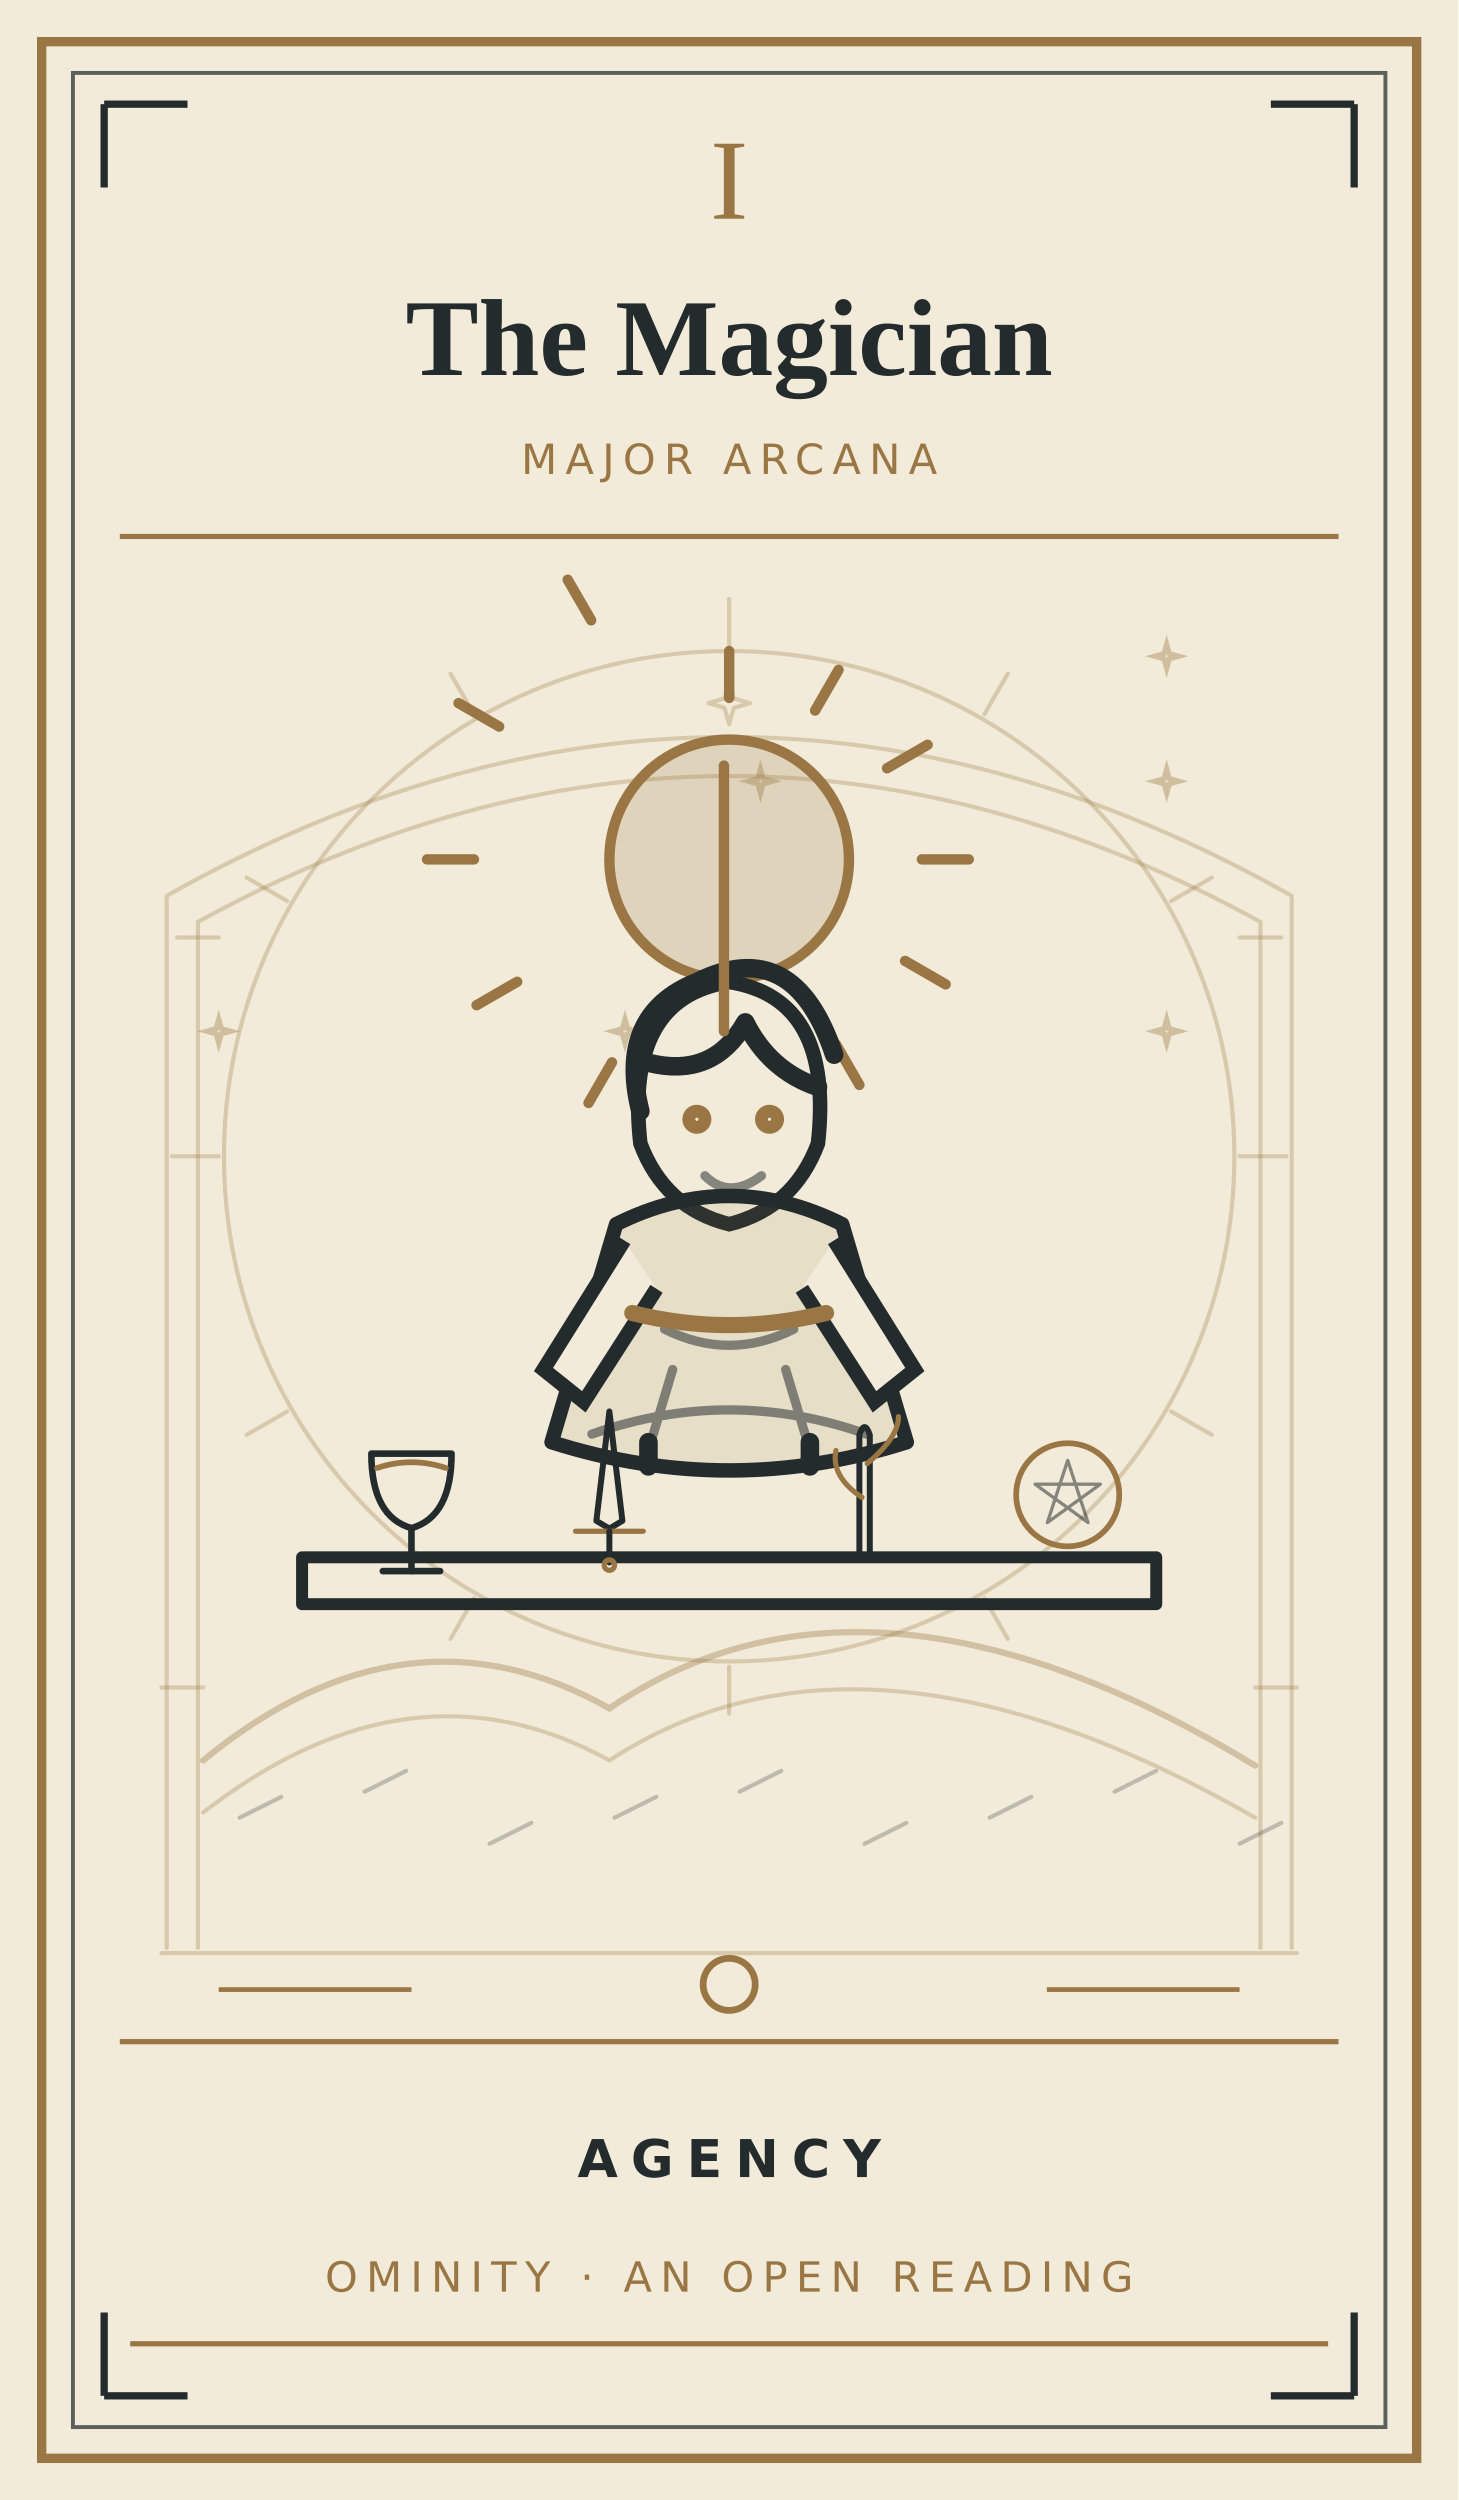
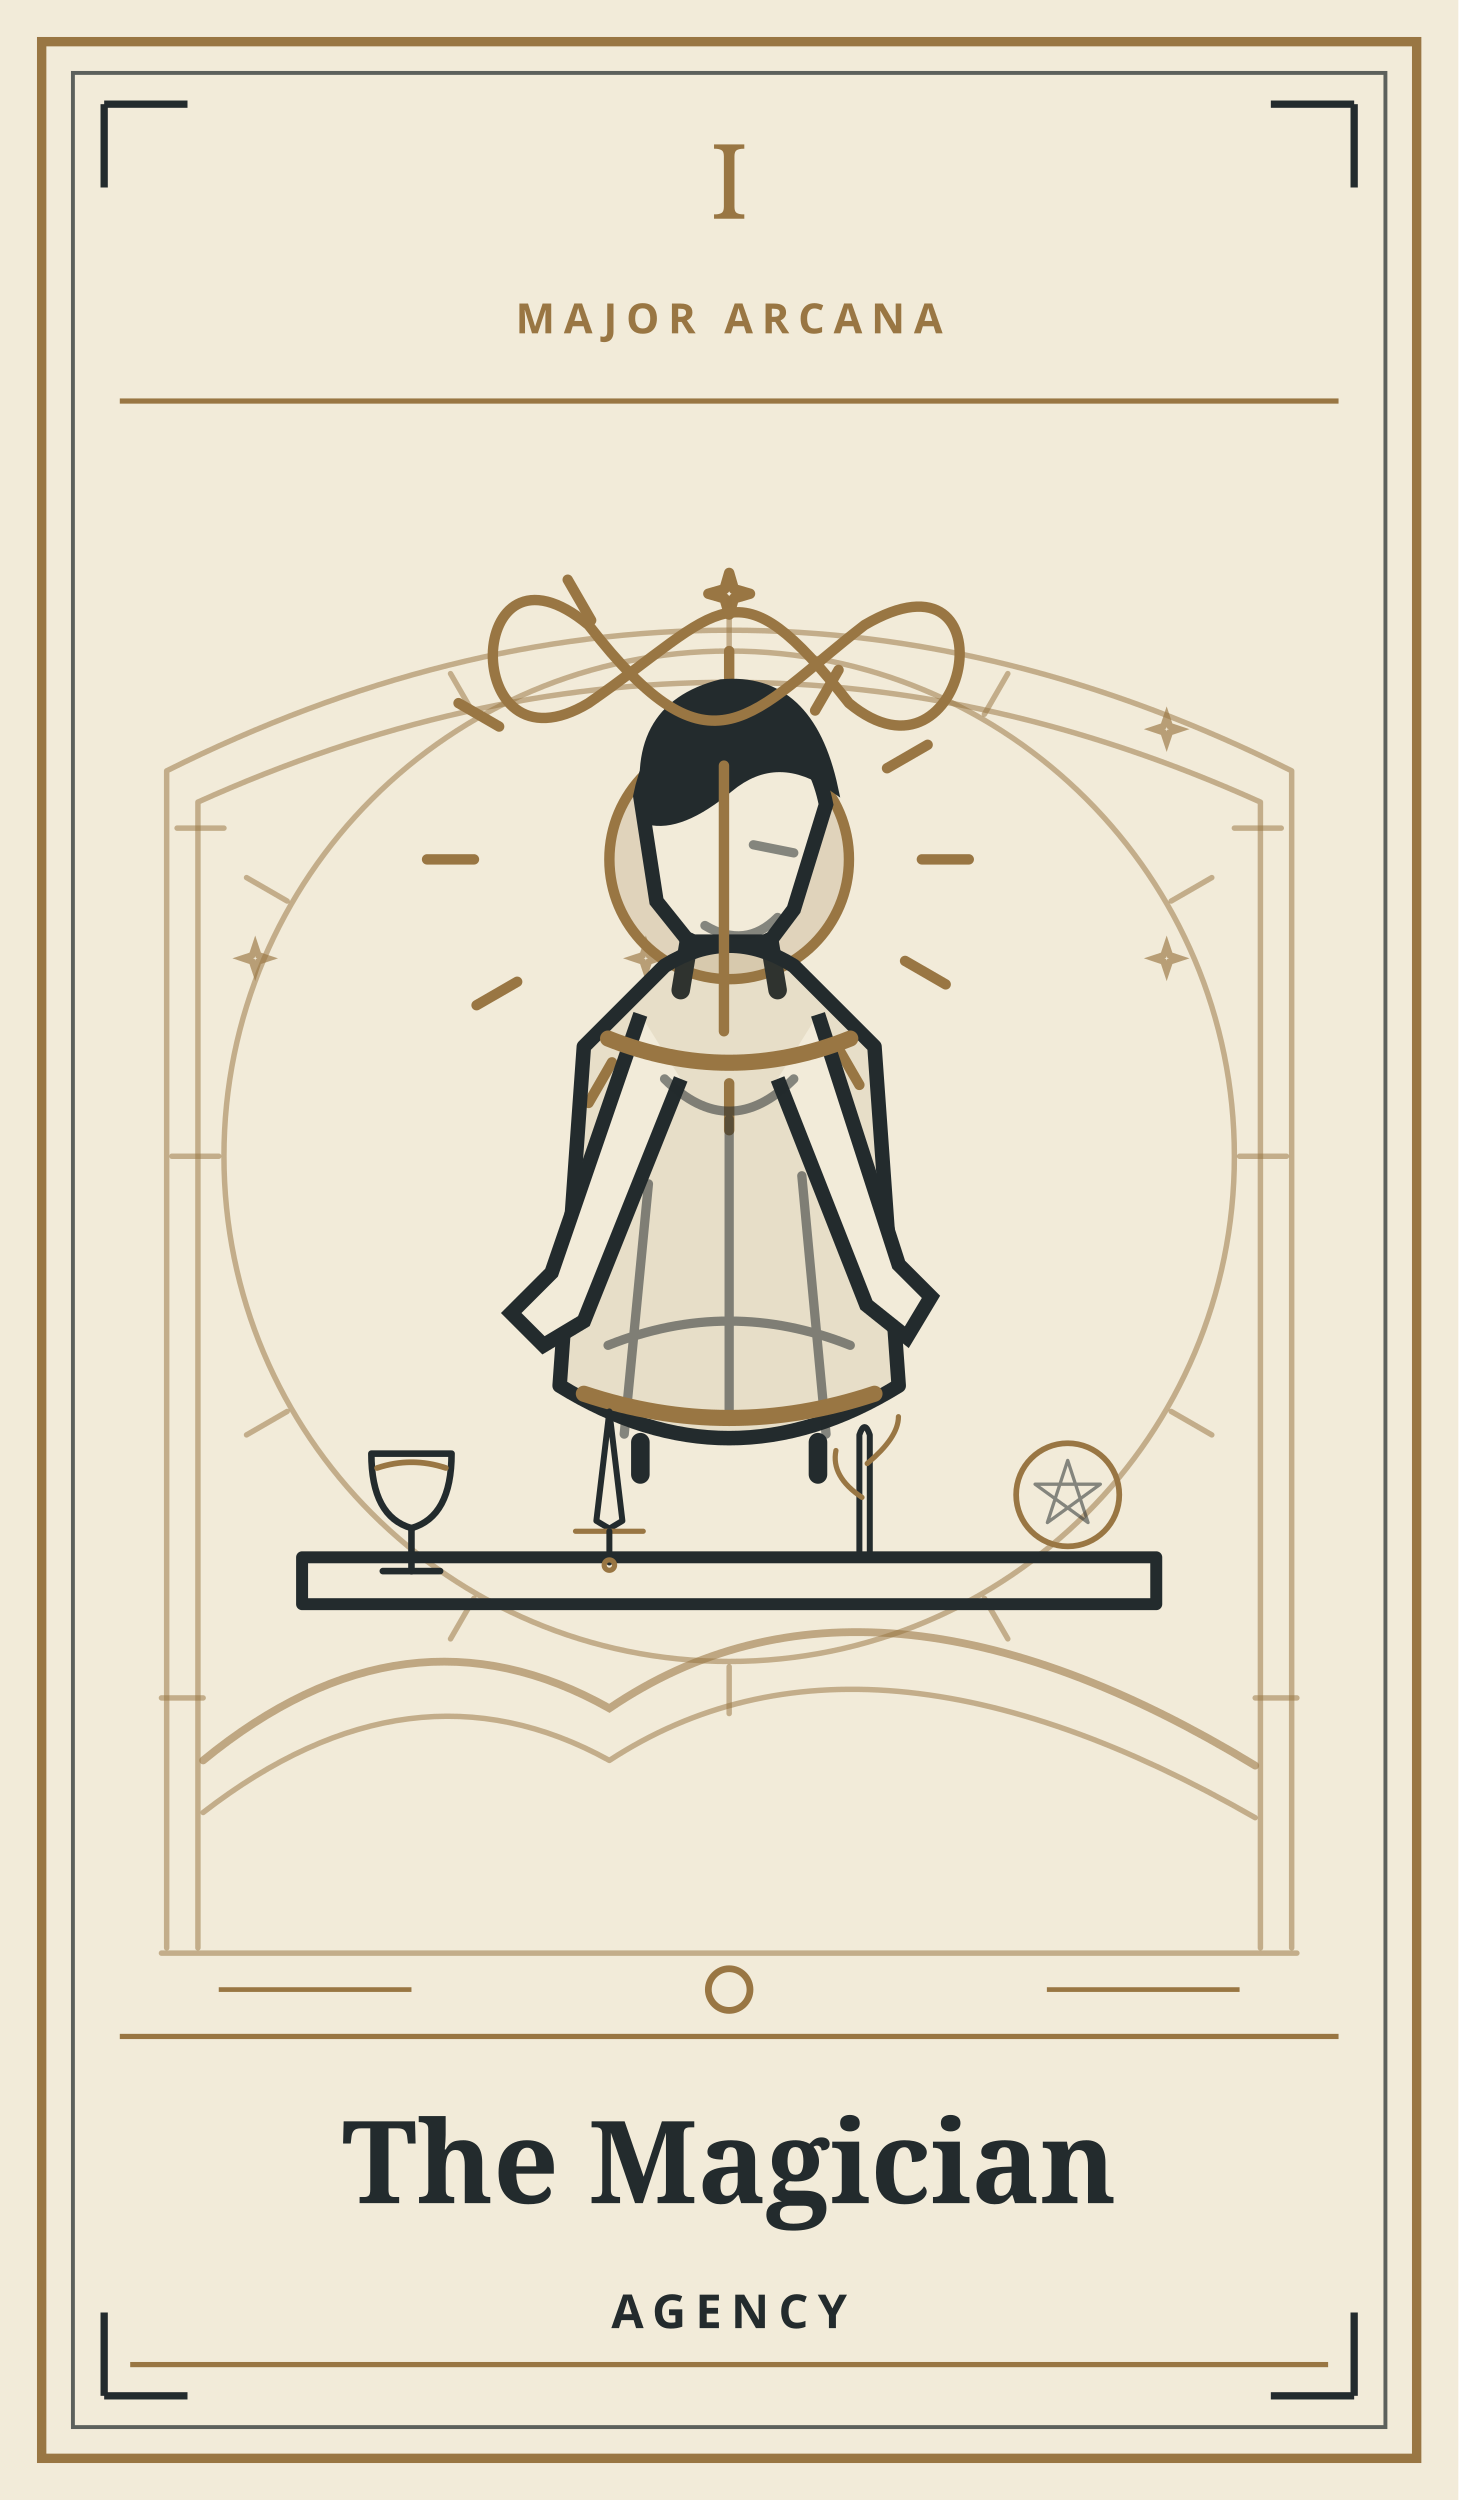
<svg xmlns="http://www.w3.org/2000/svg" width="280" height="480" viewBox="0 0 280 480" role="img" aria-labelledby="title description">
  <style>
.ink{fill:none;stroke:#232b2d;stroke-width:2.3;stroke-linecap:round;stroke-linejoin:round}
.fine{fill:none;stroke:#232b2d;stroke-opacity:.53;stroke-width:1.15;stroke-linecap:round;stroke-linejoin:round}
.gold{fill:none;stroke:#997643;stroke-width:2;stroke-linecap:round;stroke-linejoin:round}
- .faint{fill:none;stroke:#997643;stroke-opacity:.38;stroke-width:1}
+ .faint{fill:none;stroke:#997643;stroke-opacity:.66;stroke-width:1.25}
+ .inkfill{fill:#232b2d;stroke:#232b2d;stroke-width:1}
+ .distant{fill:#997643;fill-opacity:.13;stroke:#997643;stroke-opacity:.58;stroke-width:1.5;stroke-linejoin:round}
+ .terrain{fill:none;stroke:#997643;stroke-opacity:.76;stroke-width:1.9;stroke-linecap:round;stroke-linejoin:round}
+ .halo{fill:#997643;fill-opacity:.10;stroke:#997643;stroke-width:1.25}
+ .cloud{fill:none;stroke:#232b2d;stroke-opacity:.32;stroke-width:1.3;stroke-linecap:round}
+ .wind{fill:none;stroke:#997643;stroke-opacity:.60;stroke-width:1.1;stroke-linecap:round}
+ .hands{fill:none;stroke:#232b2d;stroke-width:2.4;stroke-linecap:round;stroke-linejoin:round}
+ .arch{fill:none;stroke:#997643;stroke-width:1.8;stroke-linecap:round;stroke-linejoin:round}
+ .tension{fill:none;stroke:#997643;stroke-opacity:.55;stroke-width:1.5;stroke-linecap:round}
+ .bridge{fill:none;stroke:#997643;stroke-width:2.3;stroke-linecap:round}
+ .ridge{fill:none;stroke:#232b2d;stroke-opacity:.46;stroke-width:1.6;stroke-linejoin:round}
+ .motion{fill:none;stroke:#997643;stroke-opacity:.54;stroke-width:2;stroke-linecap:round}
+ .beast{fill:#997643;fill-opacity:.23;stroke:#232b2d;stroke-width:1.8;stroke-linejoin:round}
+ .regalia{fill:#997643;fill-opacity:.25;stroke:#997643;stroke-width:1.6;stroke-linejoin:round}
+ .petal{fill:#f2ebd9;stroke:#997643;stroke-width:1.5}
.wash{fill:#997643;fill-opacity:.11;stroke:#232b2d;stroke-width:1.8;stroke-linejoin:round}
.column{fill:#f2ebd9;stroke:#232b2d;stroke-width:2.1}
.sun{fill:#997643;fill-opacity:.2;stroke:#997643;stroke-width:2}
.paperfill{fill:#f2ebd9;stroke:#232b2d;stroke-width:1.8}
.lantern{fill:#997643;fill-opacity:.35;stroke:#232b2d;stroke-width:2}
.vine{fill:none;stroke:#997643;stroke-width:2;stroke-linecap:round;stroke-linejoin:round}
.water{fill:none;stroke:#997643;stroke-width:2;stroke-linecap:round}
.chain{fill:none;stroke:#997643;stroke-width:3;stroke-dasharray:4 4}
.lightning{fill:none;stroke:#997643;stroke-width:7;stroke-linecap:square;stroke-linejoin:miter}
- .ghost{fill:none;stroke:#997643;stroke-opacity:.29;stroke-width:.8;stroke-linecap:round;stroke-linejoin:round}
- .landscape{fill:none;stroke:#997643;stroke-opacity:.36;stroke-width:1.2;stroke-linecap:round}
- .hatch{fill:none;stroke:#232b2d;stroke-opacity:.25;stroke-width:.8;stroke-linecap:round}
- .label{font:600 10px 'DejaVu Sans',sans-serif;letter-spacing:2.5px;fill:#232b2d;text-anchor:middle}
- .number{font:22px Georgia,'Times New Roman',serif;fill:#997643;text-anchor:middle}
- .title{font:600 21px Georgia,'Times New Roman',serif;fill:#232b2d;text-anchor:middle}
- .small{font:8px 'DejaVu Sans',sans-serif;letter-spacing:1.6px;fill:#997643;text-anchor:middle}
+ .ghost{fill:none;stroke:#997643;stroke-opacity:.52;stroke-width:1.05;stroke-linecap:round;stroke-linejoin:round}
+ .landscape{fill:none;stroke:#997643;stroke-opacity:.58;stroke-width:1.5;stroke-linecap:round}
+ .hatch{fill:none;stroke:#232b2d;stroke-opacity:.42;stroke-width:1;stroke-linecap:round}
</style>
  <rect width="280" height="480" fill="#f2ebd9" />
  <rect x="8" y="8" width="264" height="464" fill="none" stroke="#997643" stroke-width="1.8" />
  <rect x="14" y="14" width="252" height="452" fill="none" stroke="#232b2d" stroke-width=".75" opacity=".72" />
-   <path d="M23 103H257M23 392H257M25 450H255" stroke="#997643" stroke-width="1" />
+   <path d="M23 77H257M23 391H257M25 454H255" stroke="#997643" stroke-width="1" />
  <path d="M20 20L36 20M20 20L20 36M260 20L244 20M260 20L260 36M20 460L36 460M20 460L20 444M260 460L244 460M260 460L260 444" stroke="#232b2d" stroke-width="1.4" />
-   <text class="number" x="140" y="42">I</text>
-   <text class="title" x="140" y="72">The Magician</text>
-   <text class="small" x="140" y="91">MAJOR ARCANA</text>
+   <text class="number" x="140" y="42" font-family="Noto Serif" font-size="20" font-weight="400" fill="#997643" text-anchor="middle">I</text>
+   <text class="small" x="140" y="64" font-family="Noto Sans" font-size="8" font-weight="600" letter-spacing="1.7" fill="#997643" text-anchor="middle">MAJOR ARCANA</text>
  <g clip-path="url(#window)">
-     <path class="ghost" d="M32 374V172Q140 111 248 172V374" />
-     <path class="ghost" d="M38 374V177Q140 121 242 177V374" />
+     <path class="ghost" d="M32 374V148Q140 94 248 148V374" />
+     <path class="ghost" d="M38 374V154Q140 108 242 154V374" />
    <path class="ghost" d="M31 375H249" />
-     <path class="ghost" d="M140 131L140.9 134.1L144 135L140.9 135.9L140 139L139.1 135.9L136 135L139.1 134.1Z" />
-     <path class="ghost" d="M34 180L42 180M238 180L246 180M31 324L39 324M241 324L249 324" />
+     <path class="gold" d="M140 110L140.9 113.1L144 114L140.9 114.9L140 118L139.1 114.9L136 114L139.1 113.1Z" />
+     <path class="ghost" d="M34 159H43M237 159H246M31 326H39M241 326H249" />
    <path class="landscape" d="M39 338Q78 306 117 328Q167 294 241 339" />
    <path class="ghost" d="M39 348Q79 317 117 338Q166 306 241 349" />
-     <path class="hatch" d="M46 349L54 345" />
-     <path class="hatch" d="M70 344L78 340" />
-     <path class="hatch" d="M94 354L102 350" />
-     <path class="hatch" d="M118 349L126 345" />
-     <path class="hatch" d="M142 344L150 340" />
-     <path class="hatch" d="M166 354L174 350" />
-     <path class="hatch" d="M190 349L198 345" />
-     <path class="hatch" d="M214 344L222 340" />
-     <path class="hatch" d="M238 354L246 350" />
    <circle class="ghost" cx="140" cy="222" r="97" />
    <path class="ghost" d="M140 115L140 124" transform="rotate(0 140 222)" />
    <path class="ghost" d="M140 115L140 124" transform="rotate(30 140 222)" />
    <path class="ghost" d="M140 115L140 124" transform="rotate(60 140 222)" />
    <path class="ghost" d="M140 115L140 124" transform="rotate(90 140 222)" />
    <path class="ghost" d="M140 115L140 124" transform="rotate(120 140 222)" />
    <path class="ghost" d="M140 115L140 124" transform="rotate(150 140 222)" />
    <path class="ghost" d="M140 115L140 124" transform="rotate(180 140 222)" />
    <path class="ghost" d="M140 115L140 124" transform="rotate(210 140 222)" />
    <path class="ghost" d="M140 115L140 124" transform="rotate(240 140 222)" />
    <path class="ghost" d="M140 115L140 124" transform="rotate(270 140 222)" />
    <path class="ghost" d="M140 115L140 124" transform="rotate(300 140 222)" />
    <path class="ghost" d="M140 115L140 124" transform="rotate(330 140 222)" />
-     <path class="faint" d="M120 195.7L120.5 197.5L122.3 198L120.5 198.5L120 200.3L119.5 198.5L117.7 198L119.5 197.5Z" />
-     <path class="faint" d="M224 147.7L224.5 149.5L226.3 150L224.5 150.5L224 152.3L223.5 150.5L221.7 150L223.5 149.5Z" />
-     <path class="faint" d="M42 195.7L42.5 197.5L44.3 198L42.5 198.5L42 200.3L41.5 198.5L39.7 198L41.5 197.5Z" />
-     <path class="faint" d="M224 195.7L224.5 197.5L226.3 198L224.5 198.5L224 200.3L223.5 198.5L221.7 198L223.5 197.5Z" />
-     <path class="faint" d="M224 123.7L224.5 125.5L226.3 126L224.5 126.5L224 128.3L223.5 126.5L221.7 126L223.5 125.5Z" />
-     <path class="faint" d="M146 147.7L146.5 149.5L148.3 150L146.5 150.5L146 152.3L145.5 150.5L143.7 150L145.5 149.5Z" />
+     <path class="faint" d="M124 181.6L124.6 183.4L126.4 184L124.6 184.6L124 186.4L123.4 184.6L121.6 184L123.4 183.4Z" />
+     <path class="faint" d="M224 137.6L224.6 139.4L226.4 140L224.6 140.6L224 142.4L223.4 140.6L221.6 140L223.4 139.4Z" />
+     <path class="faint" d="M49 181.6L49.6 183.4L51.4 184L49.6 184.6L49 186.4L48.4 184.6L46.6 184L48.4 183.4Z" />
+     <path class="faint" d="M224 181.6L224.6 183.4L226.4 184L224.6 184.6L224 186.4L223.4 184.6L221.6 184L223.4 183.4Z" />
    <circle class="sun" cx="140" cy="165" r="23" />
    <path class="gold" d="M140 134L140 125" transform="rotate(0 140 165)" />
    <path class="gold" d="M140 132L140 123" transform="rotate(30 140 165)" />
    <path class="gold" d="M140 130L140 121" transform="rotate(60 140 165)" />
    <path class="gold" d="M140 128L140 119" transform="rotate(90 140 165)" />
    <path class="gold" d="M140 126L140 117" transform="rotate(120 140 165)" />
    <path class="gold" d="M140 124L140 115" transform="rotate(150 140 165)" />
    <path class="gold" d="M140 122L140 113" transform="rotate(180 140 165)" />
    <path class="gold" d="M140 120L140 111" transform="rotate(210 140 165)" />
    <path class="gold" d="M140 118L140 109" transform="rotate(240 140 165)" />
    <path class="gold" d="M140 116L140 107" transform="rotate(270 140 165)" />
    <path class="gold" d="M140 114L140 105" transform="rotate(300 140 165)" />
    <path class="gold" d="M140 112L140 103" transform="rotate(330 140 165)" />
    <g transform="translate(140 280) scale(1.55 1.55)">
-       <path class="paperfill" d="M-11 -39Q-13 -57 0 -59Q13 -57 11 -39Q8 -31 0 -29Q-8 -31 -11 -39Z" />
-       <path class="ink" d="M-11 -43Q-14 -55 -4 -59Q8 -65 13 -50M-10 -49Q-2 -47 2 -54Q5 -48 11 -46" />
-       <circle class="gold" cx="-4" cy="-42" r="0.8" />
-       <circle class="gold" cx="5" cy="-42" r="0.8" />
-       <path class="fine" d="M-3 -35Q0 -32 4 -35" />
-       <path class="wash" d="M-14 -29Q0 -36 14 -29L22 -2Q0 5 -22 -2Z" />
-       <path class="paperfill" d="M-13 -27L-23 -11L-18 -7L-9 -21M13 -27L23 -11L18 -7L9 -21" />
-       <path class="fine" d="M-8 -16Q0 -12 8 -16M-17 -3Q0 -9 17 -3M-7 -11L-10 -1M7 -11L10 -1" />
-       <path class="ink" d="M-10 -2L-10 1M10 -2L10 1" />
-       <path class="gold" d="M-12 -18Q0 -15 12 -18" />
+       <path class="paperfill" d="M-9 -69L-11 -82Q-9 -92 0 -93Q10 -91 12 -81L8 -68L5 -64H-5Z" />
+       <path class="inkfill" d="M-10 -79Q-13 -93 -1 -96Q10 -97 13 -83Q6 -88 0 -83Q-6 -78 -10 -79Z" />
+       <path class="fine" d="M3 -76L8 -75M-3 -66Q2 -63 6 -67" />
+       <path class="ink" d="M-5 -64L-6 -58M5 -64L6 -58" />
+       <path class="wash" d="M-8 -61Q0 -66 8 -61L18 -51L21 -9Q0 4 -21 -9L-18 -51Z" />
+       <path class="paperfill" d="M-11 -55L-22 -23L-27 -18L-23 -14L-18 -17L-6 -47M11 -55L21 -24L25 -20L22 -15L17 -19L6 -47" />
+       <path class="fine" d="M-8 -47Q0 -39 8 -47M-15 -14Q0 -20 15 -14M-10 -34L-13 -3M9 -35L12 -3M0 -42V-5" />
+       <path class="gold" d="M-18 -8Q0 -2 18 -8M-15 -52Q0 -46 15 -52" />
+       <path class="ink" d="M-11 -2L-11 2M11 -2L11 2" />
    </g>
    <path class="gold" d="M139 198L139 147" />
    <rect class="ink" x="58" y="299" width="164" height="9" />
    <g transform="translate(79 289) scale(0.55)">
      <path class="ink" d="M-14 -18 Q-14 4 0 8 Q14 4 14 -18Z" />
      <path class="gold" d="M-12 -13 Q0 -17 12 -13" />
      <path class="ink" d="M0 8L0 23" />
      <path class="ink" d="M-10 23L10 23" />
    </g>
    <g transform="translate(117 286) rotate(0) scale(0.5)">
      <path class="ink" d="M0 -30 L5 12 L0 15 L-5 12Z" />
      <path class="gold" d="M-13 16L13 16" />
      <path class="ink" d="M0 16L0 28" />
      <circle class="gold" cx="0" cy="29" r="2" />
    </g>
    <g transform="translate(166 287) rotate(0) scale(0.5)">
      <path class="ink" d="M-2 24 L-2 -23 Q0 -29 2 -23 L2 24Z" />
      <path class="vine" d="M1 -12 Q13 -22 13 -30 M-1 1 Q-13 -7 -11 -17" />
    </g>
    <g transform="translate(205 287) scale(0.55)">
      <circle class="gold" cx="0" cy="0" r="18" />
      <polyline class="fine" points="0.0,-12.0 7.1,9.7 -11.4,-3.7 11.4,-3.7 -7.1,9.7 0.0,-12.0" />
    </g>
+     <path class="gold" d="M113 120C89 100 88 150 113 135C139 117 141 107 163 135C186 154 195 103 166 120C144 137 137 151 113 120Z" />
  </g>
  <defs>
    <clipPath id="window">
-       <rect x="24" y="106" width="232" height="282" />
+       <rect x="24" y="79" width="232" height="309" />
    </clipPath>
  </defs>
-   <path d="M42 382L79 382M201 382L238 382" stroke="#997643" stroke-width=".9" />
-   <circle cx="140" cy="381" r="5" fill="none" stroke="#997643" stroke-width="1.3" />
-   <text class="label" x="140" y="418">AGENCY</text>
-   <text class="small" x="140" y="440">OMINITY · AN OPEN READING</text>
+   <path d="M42 382H79M201 382H238" stroke="#997643" stroke-width=".9" />
+   <circle cx="140" cy="382" r="4" fill="none" stroke="#997643" stroke-width="1.3" />
+   <text class="title" x="140" y="423" font-family="Noto Serif" font-size="22" font-weight="600" fill="#232b2d" text-anchor="middle">The Magician</text>
+   <text class="label" x="140" y="447" font-family="Noto Sans" font-size="9" font-weight="600" letter-spacing="1.8" fill="#232b2d" text-anchor="middle">AGENCY</text>
</svg>
